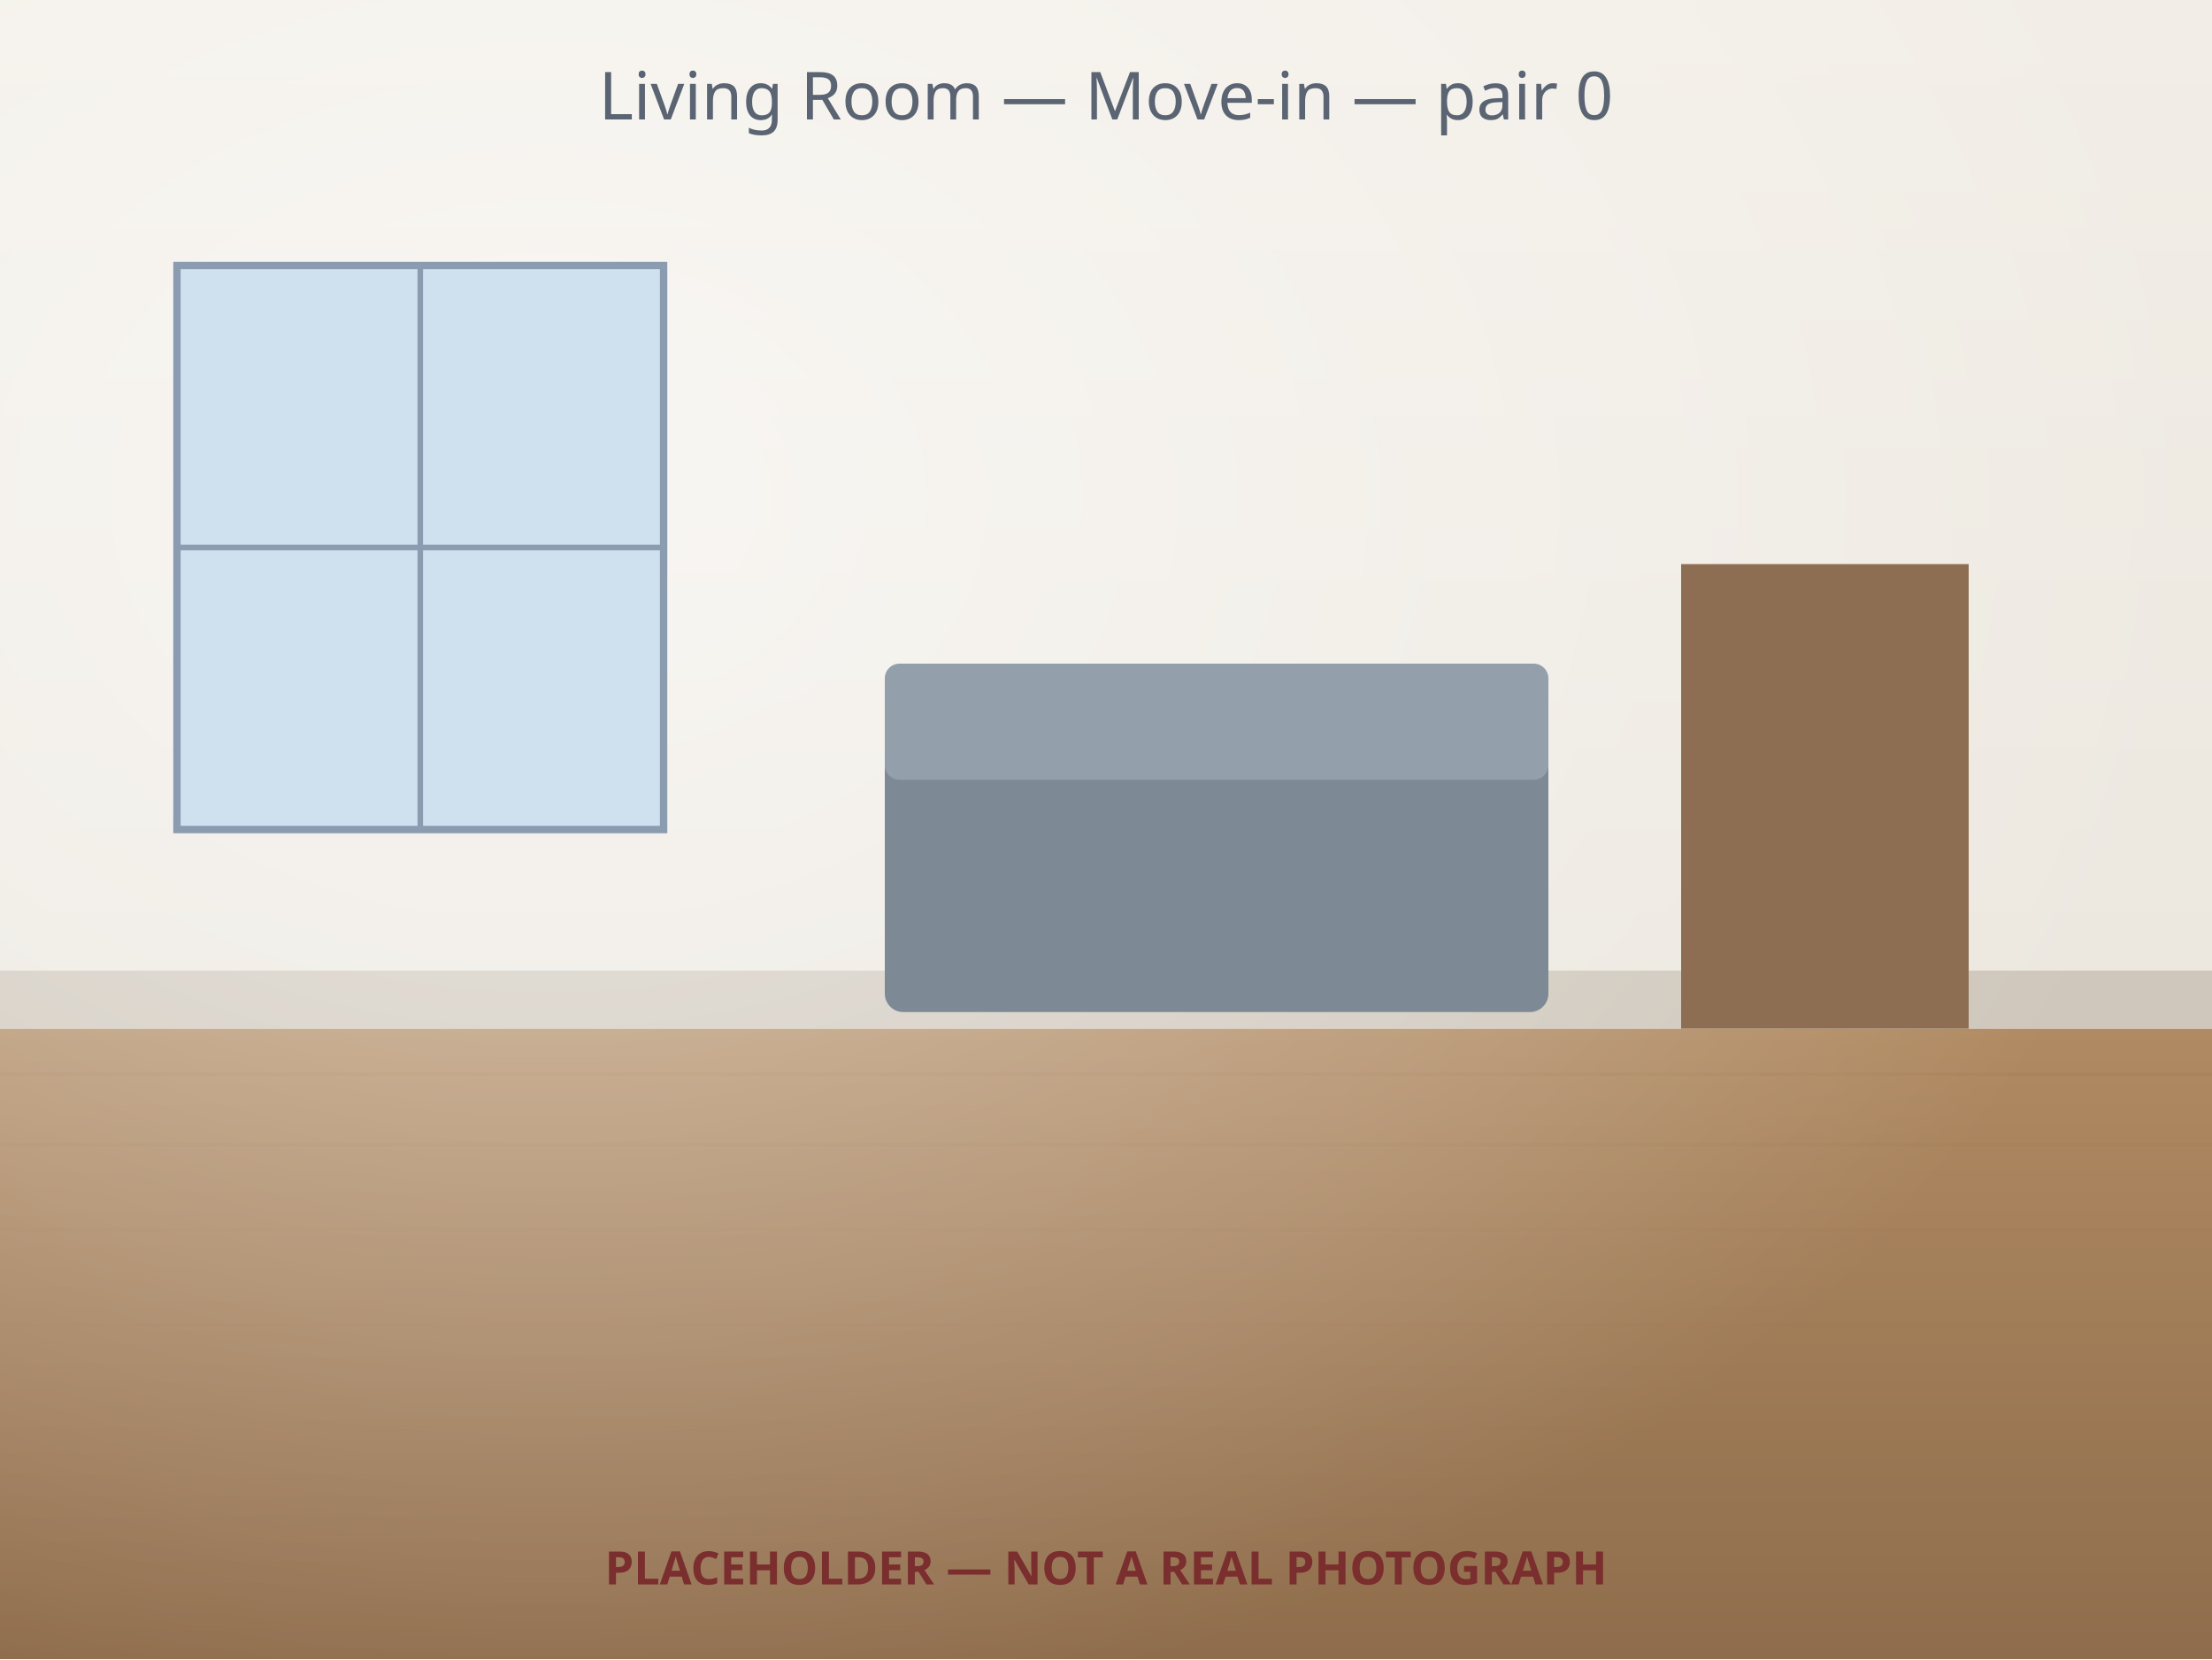
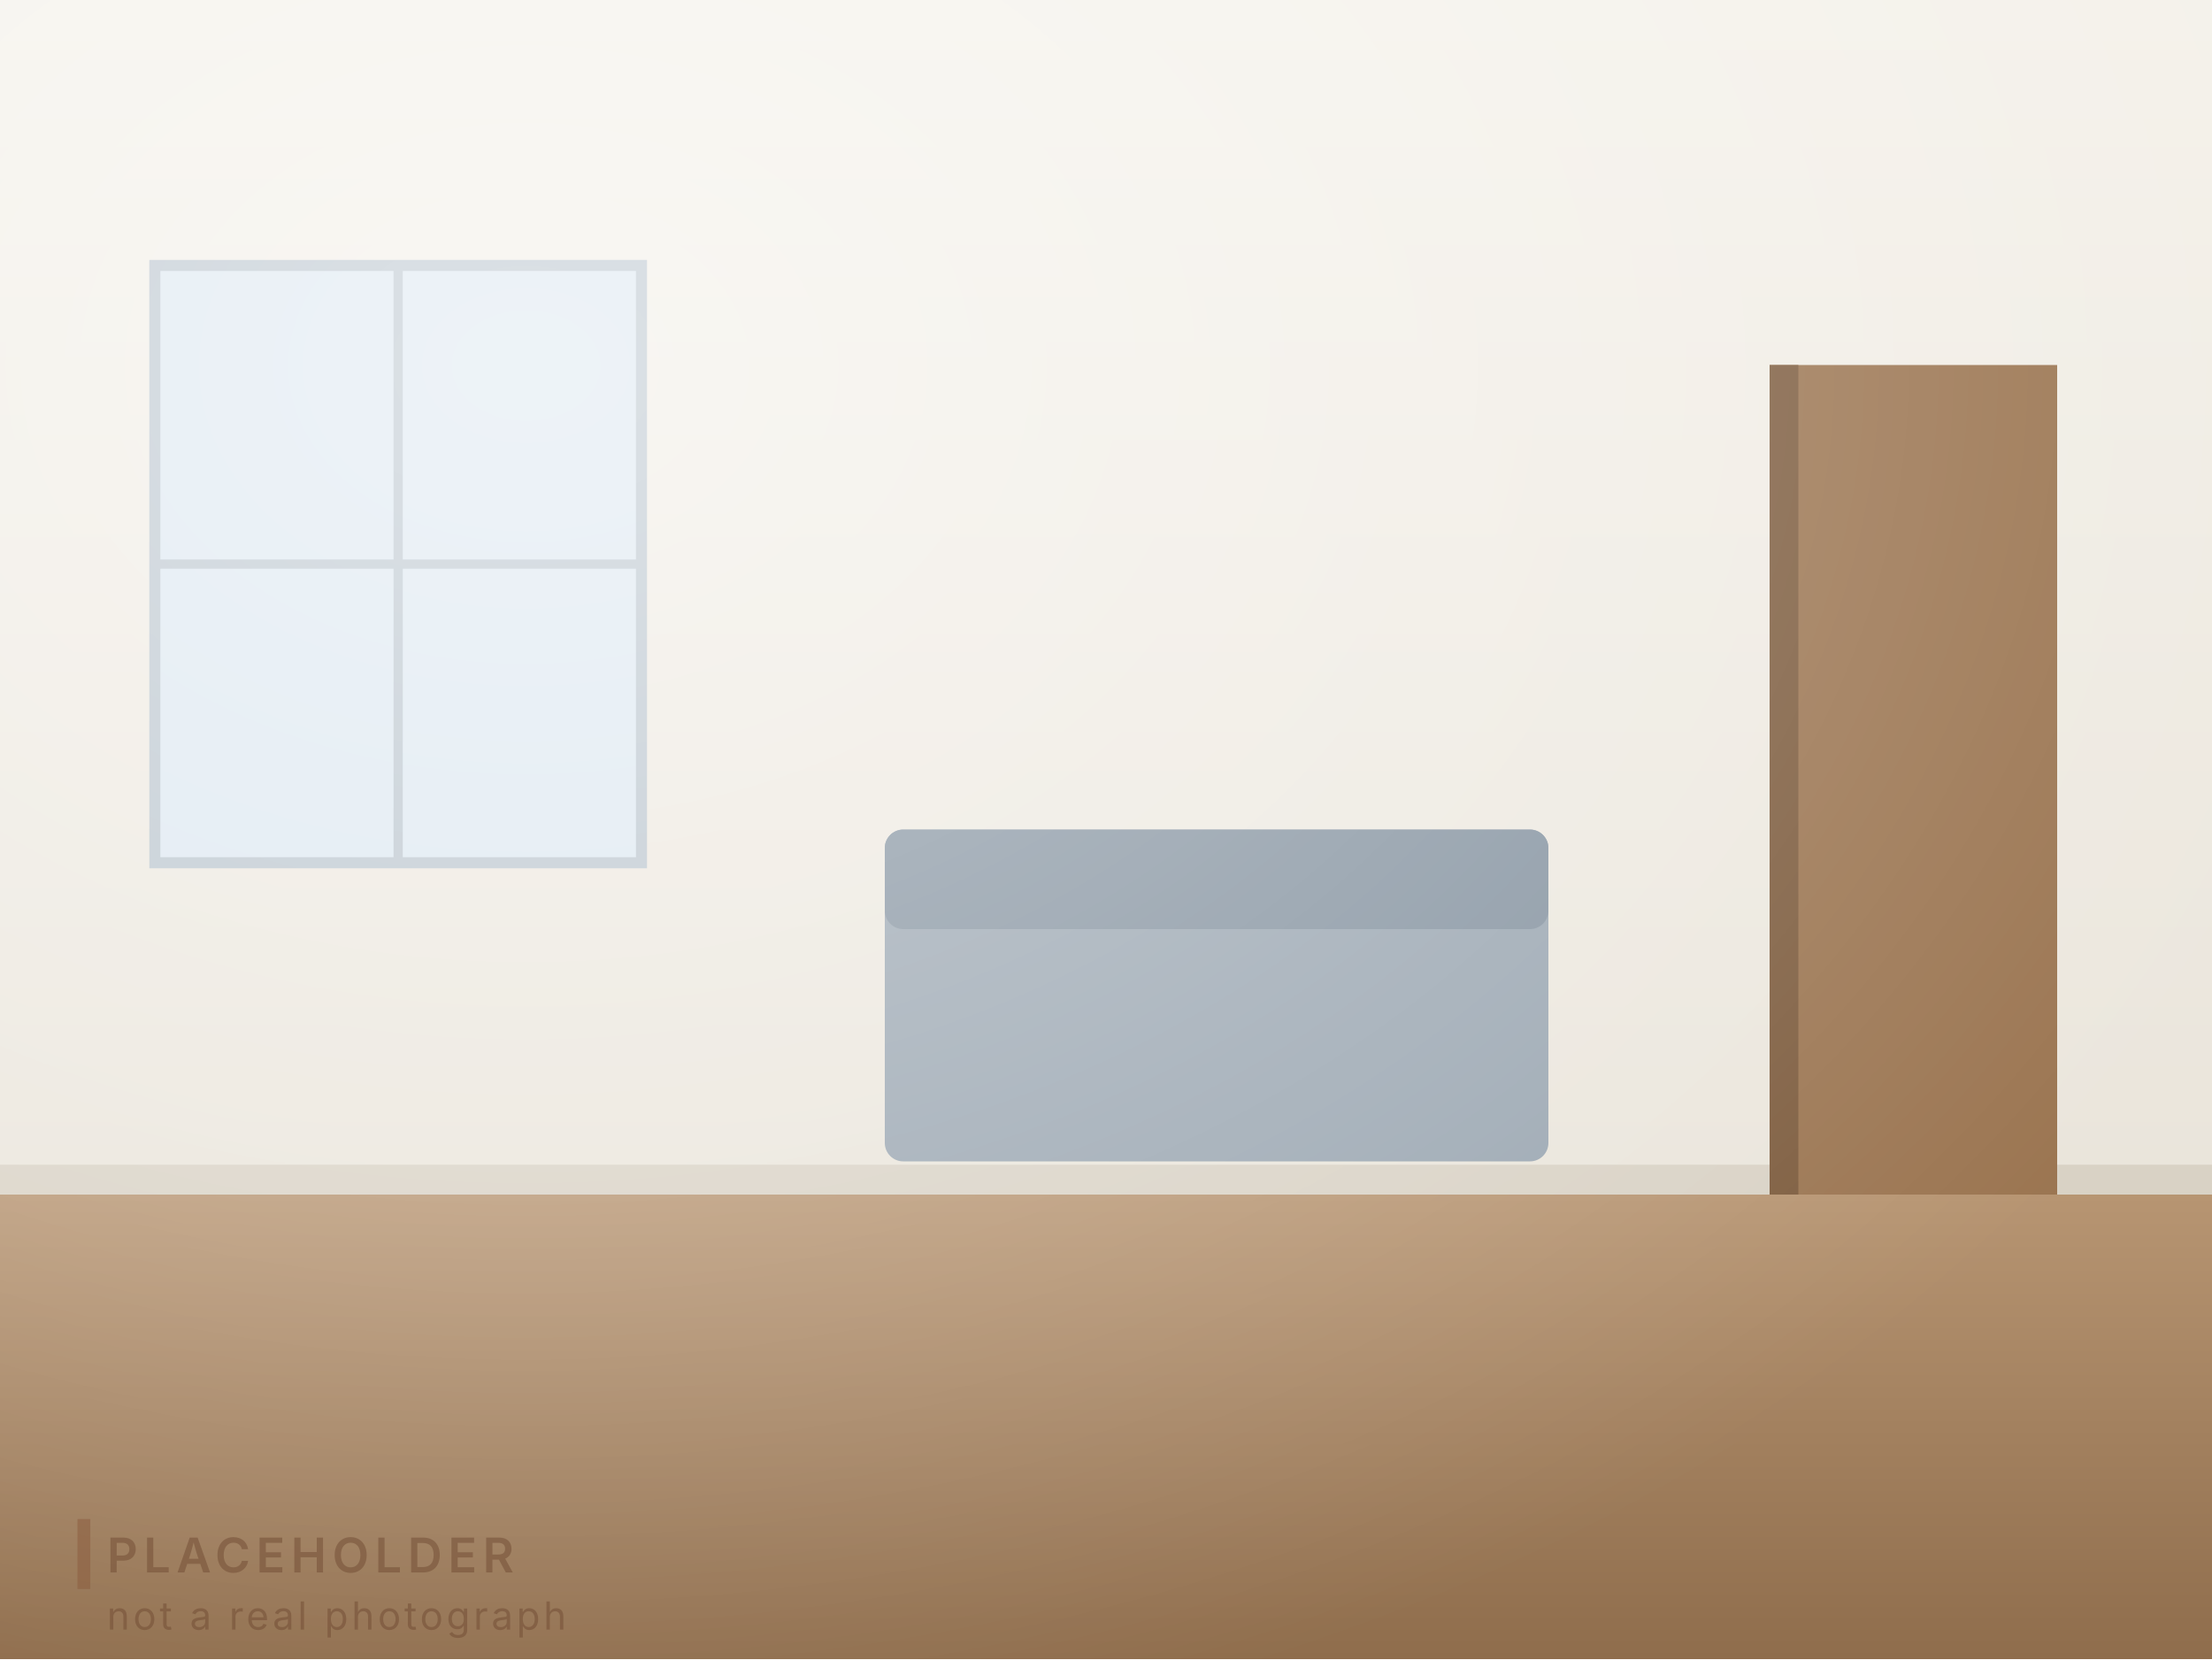
<svg xmlns="http://www.w3.org/2000/svg" width="1200" height="900" viewBox="0 0 1200 900" role="img">
  <defs>
-     <linearGradient id="wallg" x1="0" y1="0" x2="0" y2="1">
-       <stop offset="0" stop-color="#f2eee7" />
-       <stop offset="1" stop-color="#e8e3da" />
+     <linearGradient id="wall" x1="0" y1="0" x2="0" y2="1">
+       <stop offset="0" stop-color="#f4f1ea" />
+       <stop offset="1" stop-color="#e6e0d5" />
    </linearGradient>
-     <linearGradient id="floorg" x1="0" y1="0" x2="0" y2="1">
-       <stop offset="0" stop-color="#b08a62" />
+     <linearGradient id="floor" x1="0" y1="0" x2="0" y2="1">
+       <stop offset="0" stop-color="#b79572" />
      <stop offset="1" stop-color="#8f6d4c" />
    </linearGradient>
-     <radialGradient id="daylight" cx="0.25" cy="0.3" r="0.75">
-       <stop offset="0" stop-color="#ffffff" stop-opacity="0.55" />
+     <radialGradient id="day" cx="0.24" cy="0.22" r="0.85">
+       <stop offset="0" stop-color="#ffffff" stop-opacity="0.5" />
      <stop offset="1" stop-color="#ffffff" stop-opacity="0" />
    </radialGradient>
-     <radialGradient id="stain" cx="0.5" cy="0.5" r="0.5">
-       <stop offset="0" stop-color="#5a3a22" stop-opacity="0.85" />
-       <stop offset="0.6" stop-color="#6b4a2f" stop-opacity="0.55" />
-       <stop offset="1" stop-color="#6b4a2f" stop-opacity="0" />
+     <radialGradient id="mark" cx="0.5" cy="0.5" r="0.5">
+       <stop offset="0" stop-color="#5d4326" stop-opacity="0.85" />
+       <stop offset="0.6" stop-color="#6b4d2d" stop-opacity="0.45" />
+       <stop offset="1" stop-color="#6b4d2d" stop-opacity="0" />
    </radialGradient>
  </defs>
-   <rect width="1200" height="900" fill="url(#wallg)" />
-   <path d="M0 558.0 L1200.0 558.0 L1200.0 900 L0 900 Z" fill="url(#floorg)" />
-   <line x1="0" y1="582.7" x2="1200" y2="582.7" stroke="#9a765230" stroke-width="2" />
-   <line x1="0" y1="621.0" x2="1200" y2="621.0" stroke="#9a765230" stroke-width="2" />
-   <line x1="0" y1="667.0" x2="1200" y2="667.0" stroke="#9a765230" stroke-width="2" />
-   <line x1="0" y1="718.7" x2="1200" y2="718.7" stroke="#9a765230" stroke-width="2" />
-   <line x1="0" y1="775.1" x2="1200" y2="775.1" stroke="#9a765230" stroke-width="2" />
-   <line x1="0" y1="835.7" x2="1200" y2="835.7" stroke="#9a765230" stroke-width="2" />
-   <rect x="0" y="526.5" width="1200" height="31.5" fill="#cfc7bb" />
-   <rect width="1200" height="900" fill="url(#daylight)" />
-   <rect x="96.0" y="144.0" width="264.0" height="306.0" fill="#cfe0ee" stroke="#8b9bb0" stroke-width="4" opacity="1" />
-   <line x1="228.0" y1="144.0" x2="228.0" y2="450.0" stroke="#8b9bb0" stroke-width="3" />
-   <line x1="96.0" y1="297.0" x2="360.0" y2="297.0" stroke="#8b9bb0" stroke-width="3" />
-   <rect x="480.0" y="405.0" width="360.0" height="144.0" rx="10" fill="#7d8a96" />
-   <rect x="480.0" y="360.0" width="360.0" height="63.0" rx="8" fill="#93a0ab" />
-   <rect x="912.0" y="306.0" width="156.0" height="252.0" fill="#8d6e52" />
-   <text x="600" y="64.8" font-family="system-ui, sans-serif" font-size="36" fill="#5b6472" text-anchor="middle">Living Room — Move-in — pair 0</text>
-   <text x="600" y="859.5" font-family="system-ui, sans-serif" font-size="25" fill="#7a2e2e" text-anchor="middle" font-weight="600">PLACEHOLDER — NOT A REAL PHOTOGRAPH</text>
+   <rect width="1200" height="900" fill="url(#wall)" />
+   <rect y="648" width="1200" height="252" fill="url(#floor)" />
+   <rect y="631.8" width="1200" height="16.2" fill="#d9d2c5" />
+   <rect x="84" y="144" width="264" height="324" fill="#dce7f0" stroke="#b9c4cd" stroke-width="6" />
+   <line x1="216" y1="144" x2="216" y2="468" stroke="#b9c4cd" stroke-width="5" />
+   <line x1="84" y1="306" x2="348" y2="306" stroke="#b9c4cd" stroke-width="5" />
+   <rect x="480" y="450" width="360" height="180" rx="10" fill="#9aa6b1" />
+   <rect x="480" y="450" width="360" height="54" rx="10" fill="#8593a0" />
+   <rect x="960" y="198" width="156" height="450" fill="#9b7551" />
+   <rect x="960" y="198" width="15.6" height="450" fill="#7d5c3e" />
+   <rect width="1200" height="900" fill="url(#day)" />
+   <g opacity="0.5">
+     <rect x="42" y="824" width="7" height="38" fill="#8a5a3c" />
+     <text x="58" y="853" font-family="system-ui, -apple-system, sans-serif" font-size="26" letter-spacing="3.1" fill="#6f4a31" font-weight="600">PLACEHOLDER</text>
+     <text x="58" y="884" font-family="system-ui, -apple-system, sans-serif" font-size="21" letter-spacing="1.8" fill="#6f4a31">not a real photograph</text>
+   </g>
</svg>
